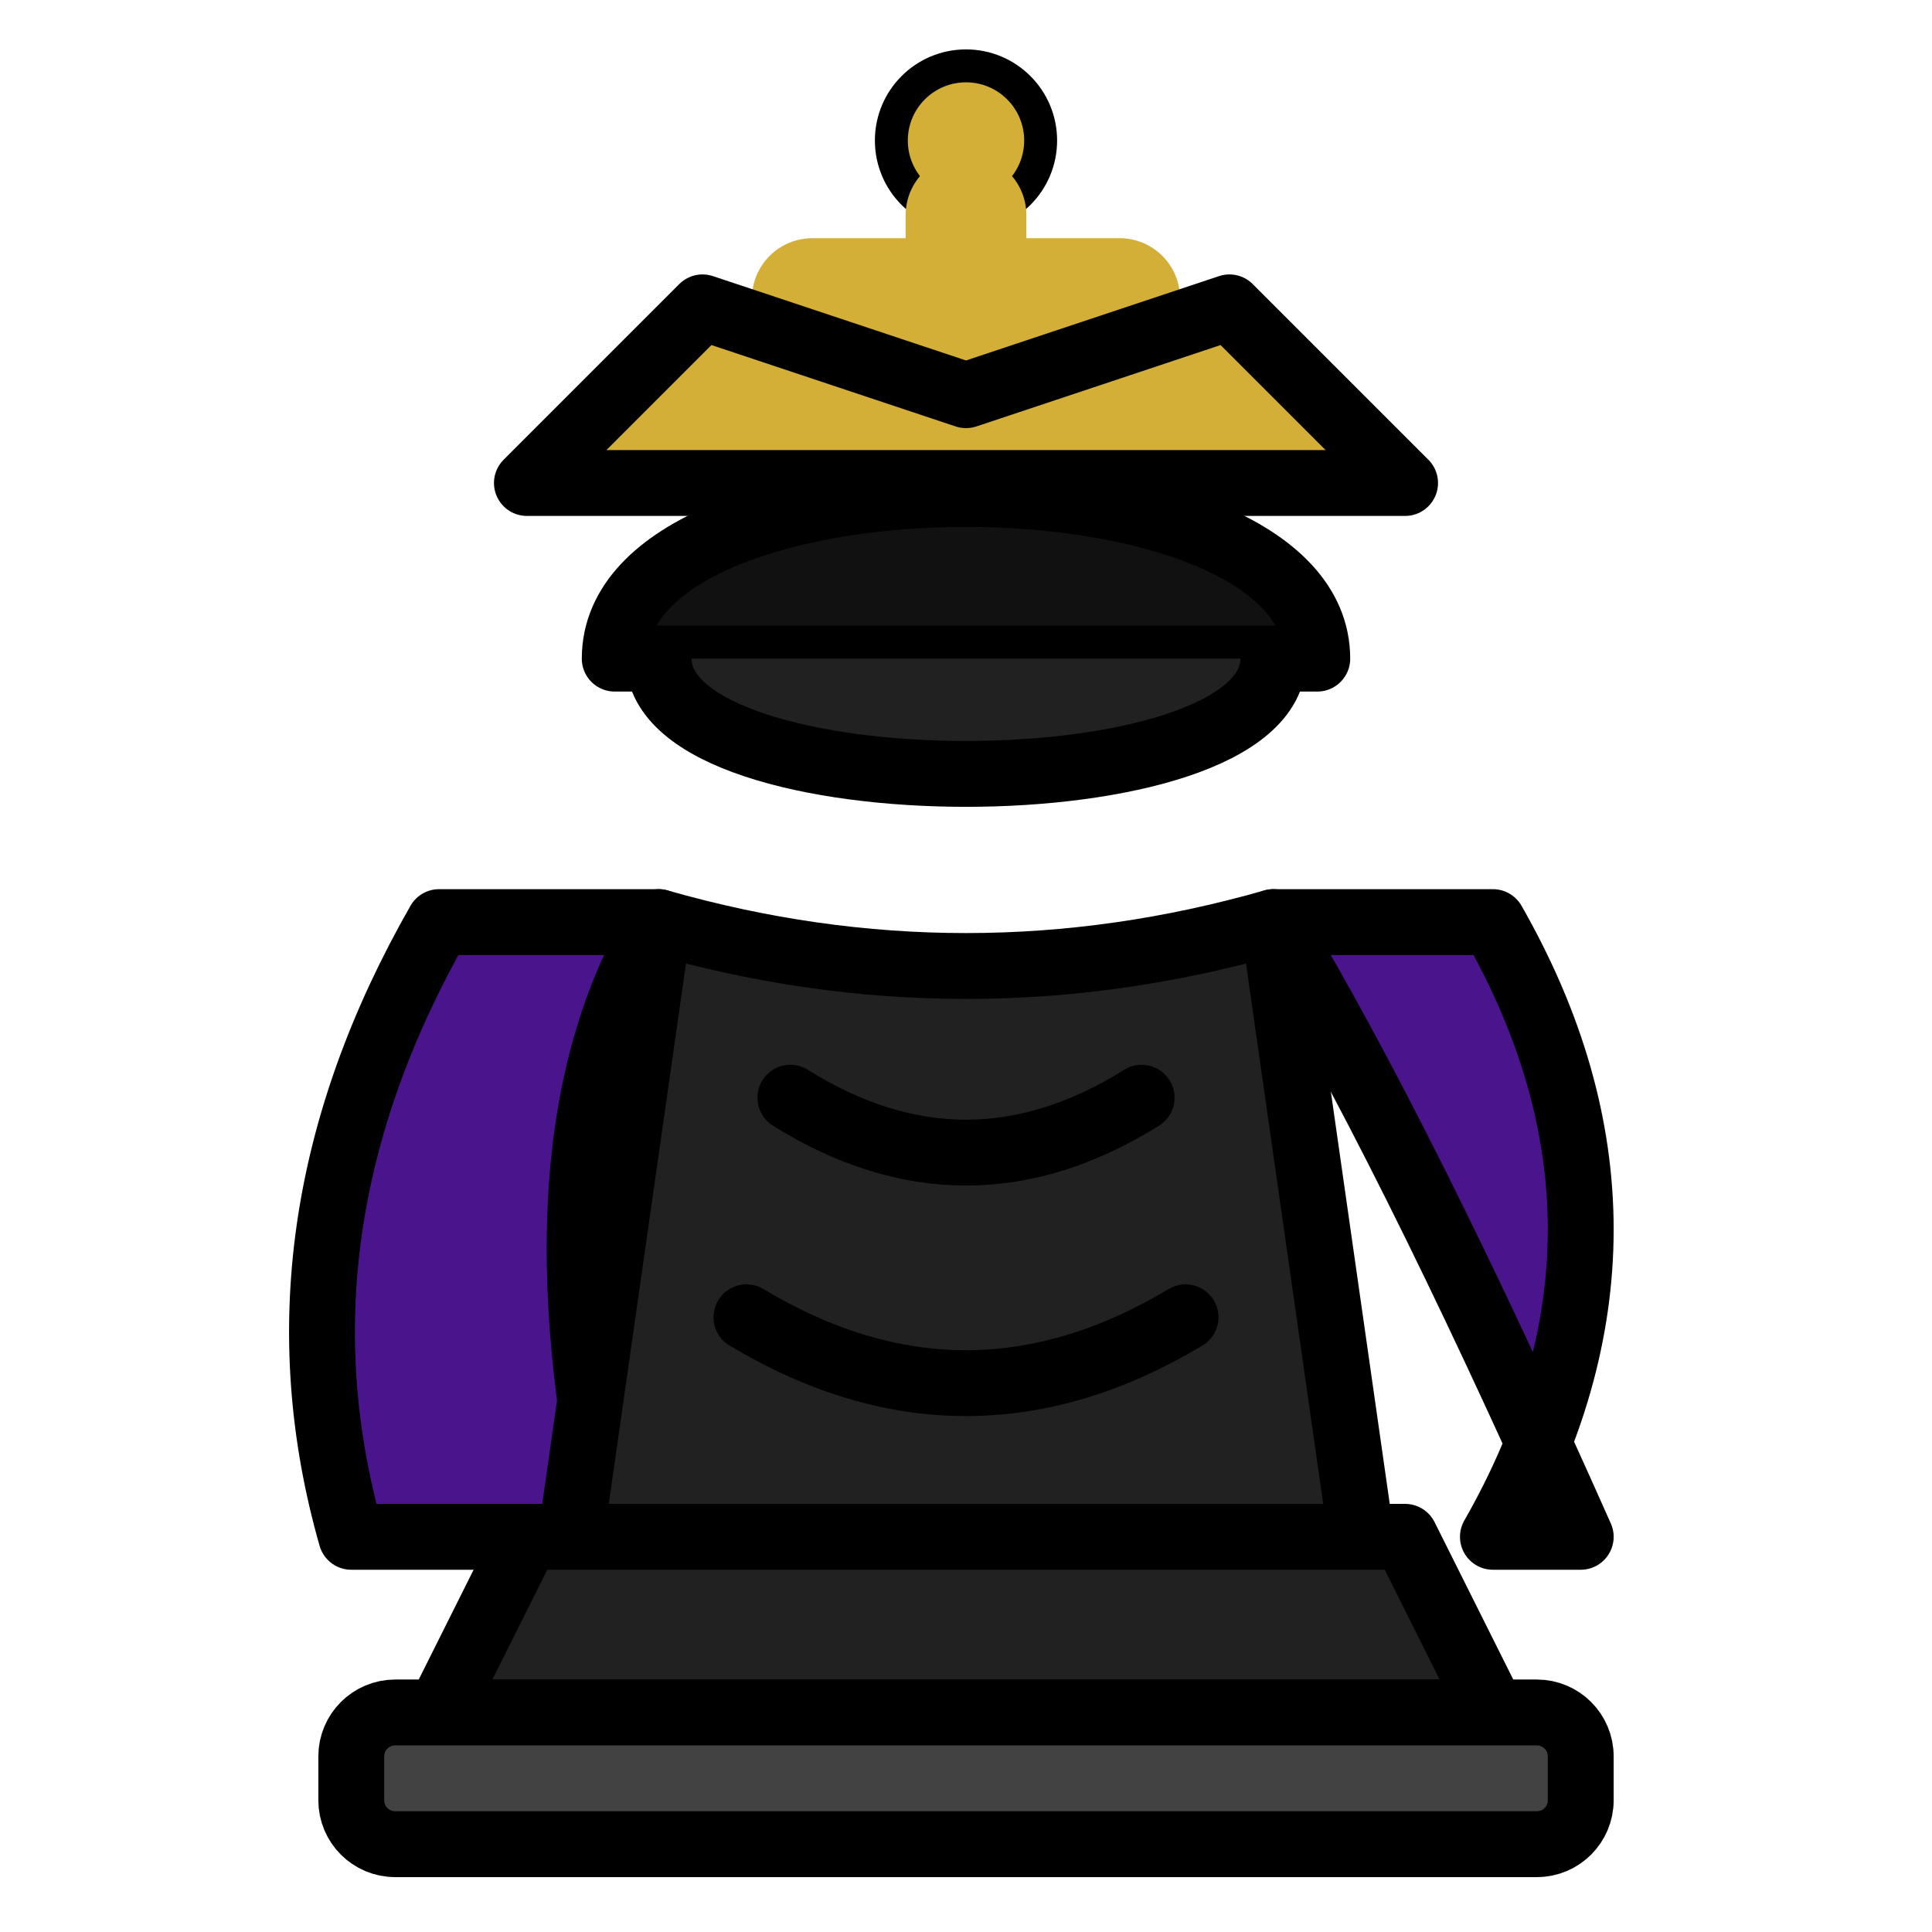
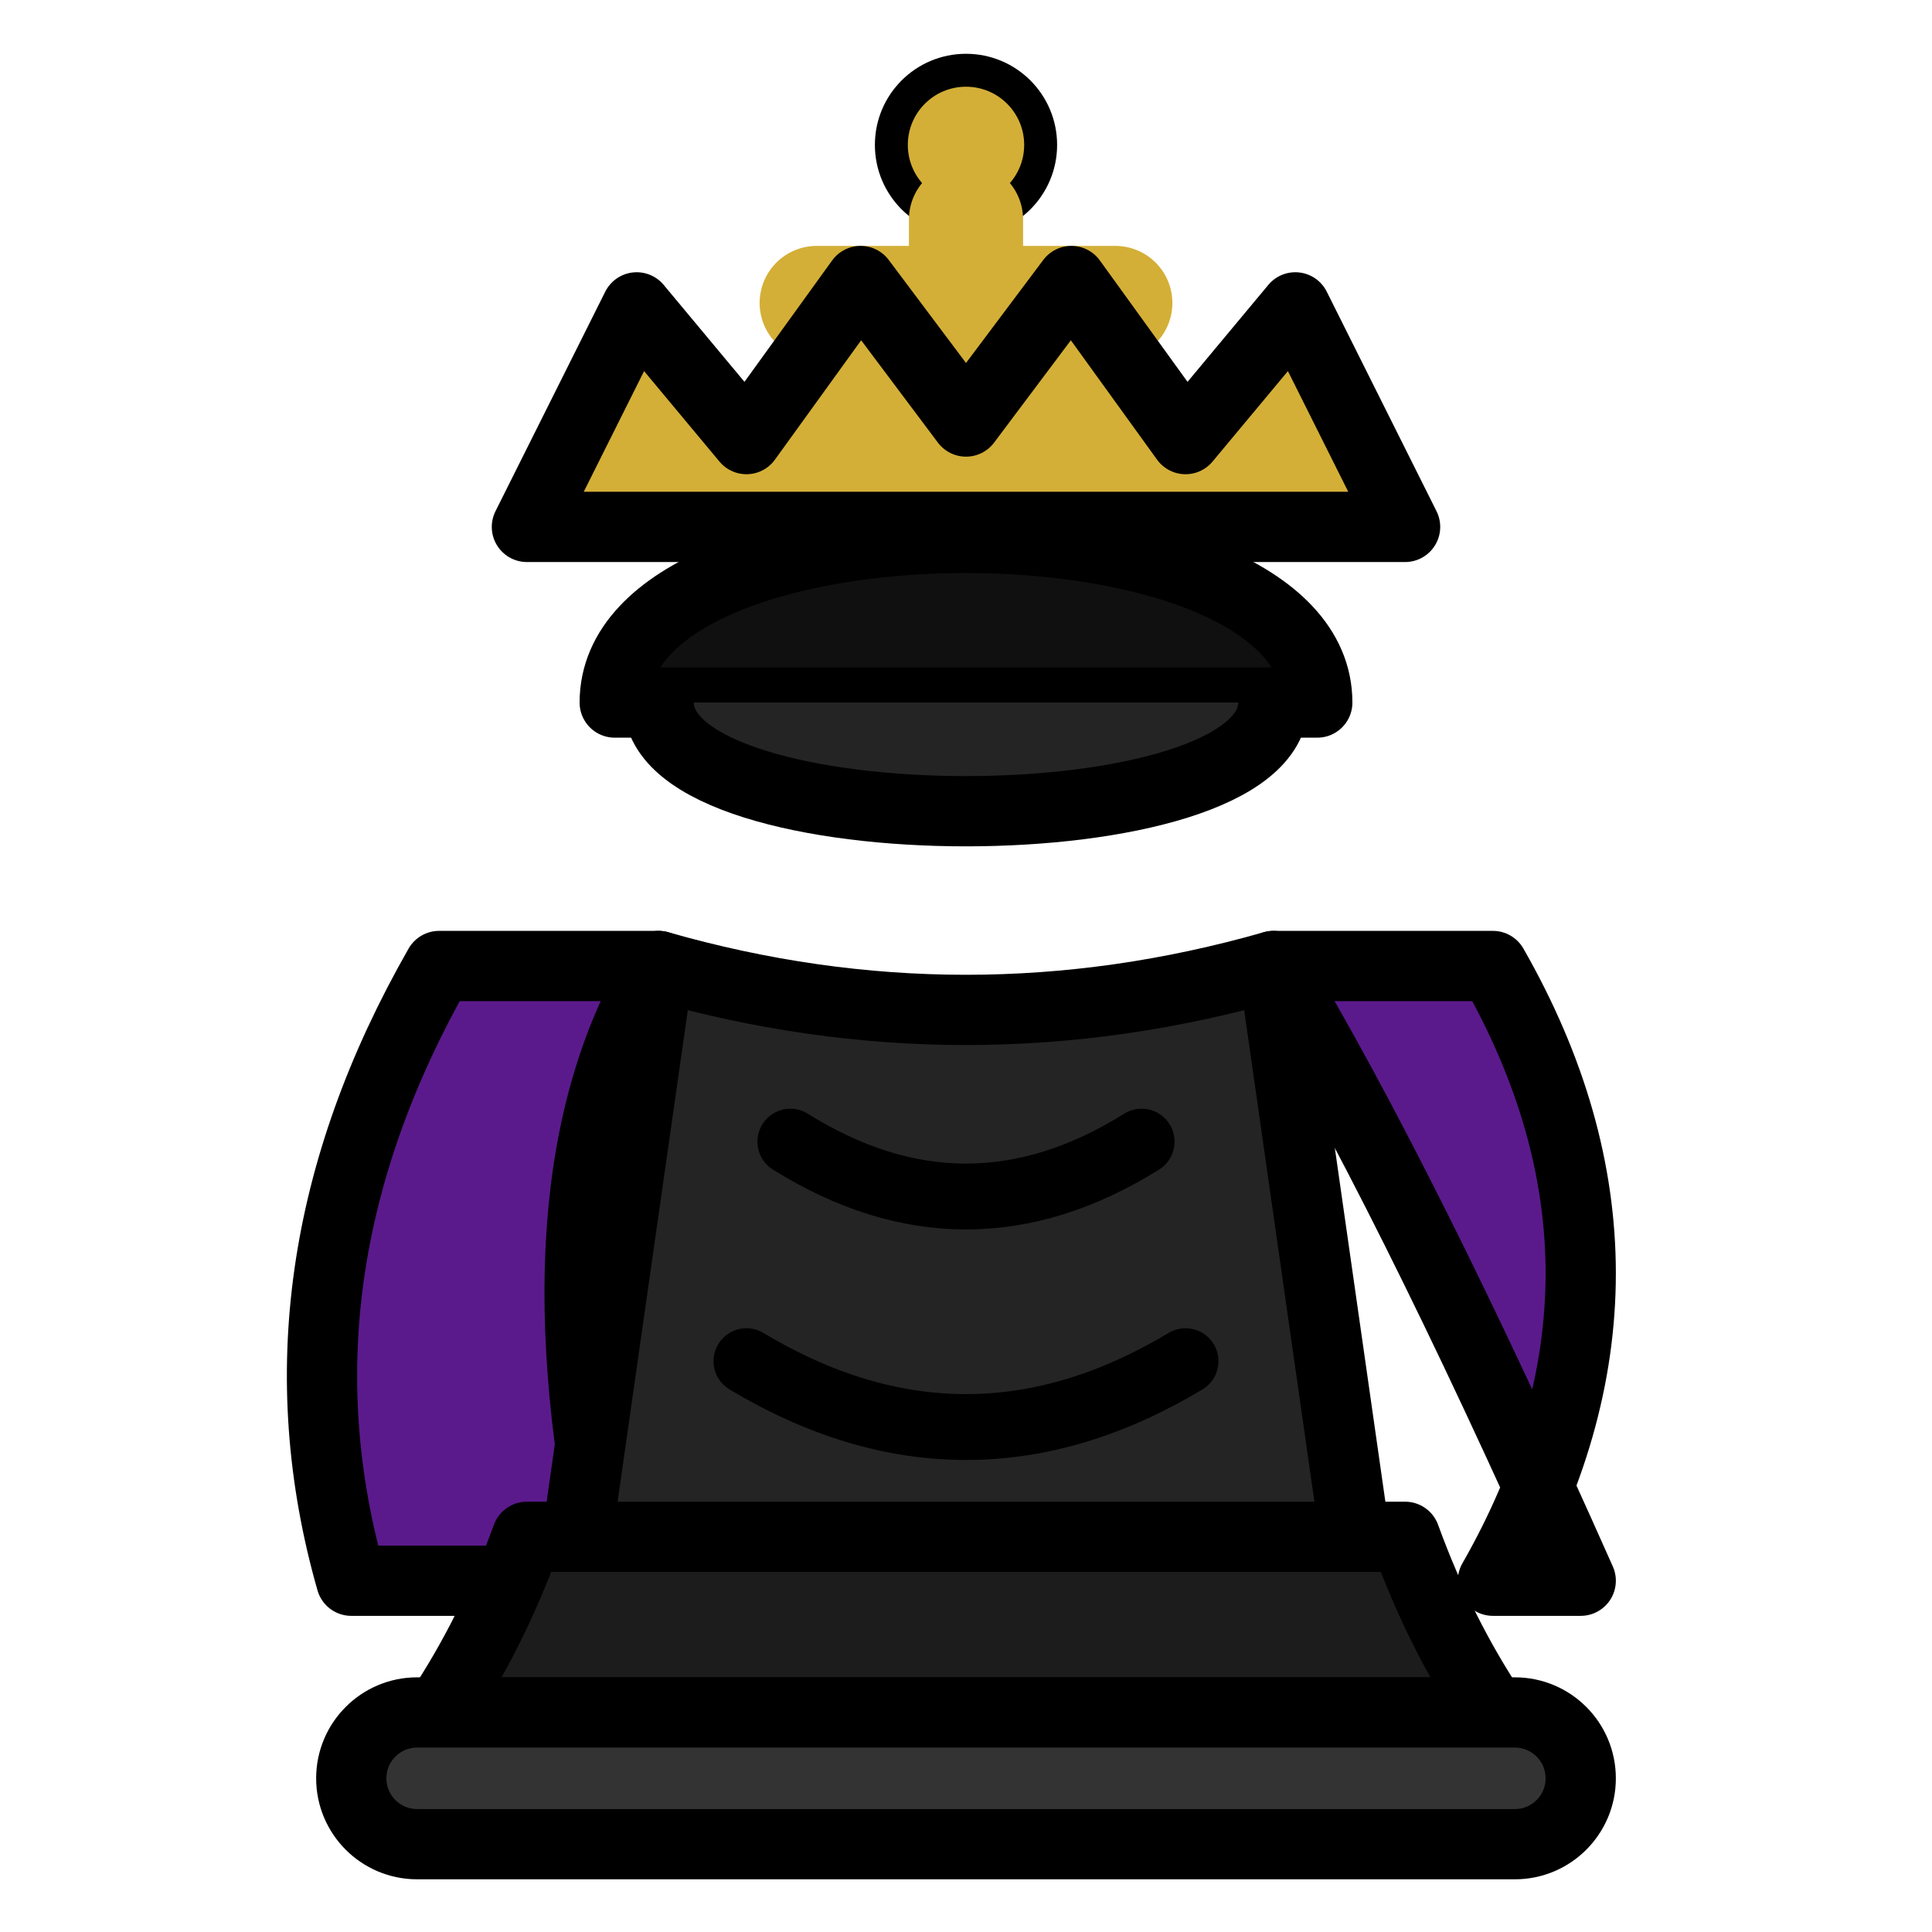
<svg xmlns="http://www.w3.org/2000/svg" viewBox="0 0 44 44" width="100%" height="100%">
-   <g fill="none" stroke="#000000" stroke-width="1.5" stroke-linecap="round" stroke-linejoin="round">
-     <circle cx="22" cy="3.2" r="1.7" fill="#D4AF37" stroke="#000000" stroke-width="0.75" />
-     <path d="M 22 4.9 L 22 9.5 M 18.5 6.8 L 25.5 6.8" stroke="#D4AF37" stroke-width="2.75" />
-     <path d="M 12 11 L 16 7 L 22 9 L 28 7 L 32 11 Z" fill="#D4AF37" />
-     <path d="M 14 15 C 14 10, 30 10, 30 15 Z" fill="#111111" />
-     <path d="M 15 15 C 15 18.5, 29 18.5, 29 15" fill="#212121" />
-     <path d="M 10 21 Q 6 28 8 35 L 14 35 Q 12 26 15 21 Z" fill="#4A148C" />
-     <path d="M 29 21 Q 32 26 36 35 L 34 35 Q 38 28 34 21 Z" fill="#4A148C" />
-     <path d="M 15 21 Q 22 23 29 21 L 31 35 L 13 35 Z" fill="#212121" />
-     <path d="M 18 25 Q 22 27.5 26 25" stroke="#000000" stroke-width="1.5" />
-     <path d="M 17 30 Q 22 33 27 30" stroke="#000000" stroke-width="1.5" />
-     <path d="M 12 35 L 32 35 L 34 39 L 10 39 Z" fill="#212121" />
-     <rect x="8" y="39" width="28" height="3" rx="1" fill="#424242" />
+   <g fill="none" stroke="#000000" stroke-width="1.6" stroke-linecap="round" stroke-linejoin="round">
+     <circle cx="22" cy="3.3" r="1.7" fill="#D4AF37" stroke="#000000" stroke-width="0.75" />
+     <path d="M 22 5 L 22 9.3 M 18.6 6.9 L 25.4 6.9" stroke="#D4AF37" stroke-width="2.6" />
+     <path d="M 12 12 L 14.5 7 L 17 10 L 19.6 6.4 L 22 9.6 L 24.4 6.4 L 27 10 L 29.5 7 L 32 12 Z" fill="#D4AF37" />
+     <path d="M 14 16 C 14 11, 30 11, 30 16 Z" fill="#101010" />
+     <path d="M 15 16 C 15 19.3, 29 19.3, 29 16" fill="#242424" />
+     <path d="M 10 22 Q 6 29 8 36 L 14 36 Q 12 27 15 22 Z" fill="#5B1A8C" />
+     <path d="M 29 22 Q 32 27 36 36 L 34 36 Q 38 29 34 22 Z" fill="#5B1A8C" />
+     <path d="M 15 22 Q 22 24 29 22 L 31 36 L 13 36 Z" fill="#242424" />
+     <path d="M 18 26 Q 22 28.5 26 26" stroke="#000000" stroke-width="1.5" />
+     <path d="M 17 31 Q 22 34 27 31" stroke="#000000" stroke-width="1.5" />
+     <path d="M 12 35 Q 11.2 37.2 10 39 L 34 39 Q 32.8 37.2 32 35 Z" fill="#1C1C1C" />
+     <rect x="8" y="39" width="28" height="3" rx="1.5" fill="#333333" />
  </g>
</svg>
